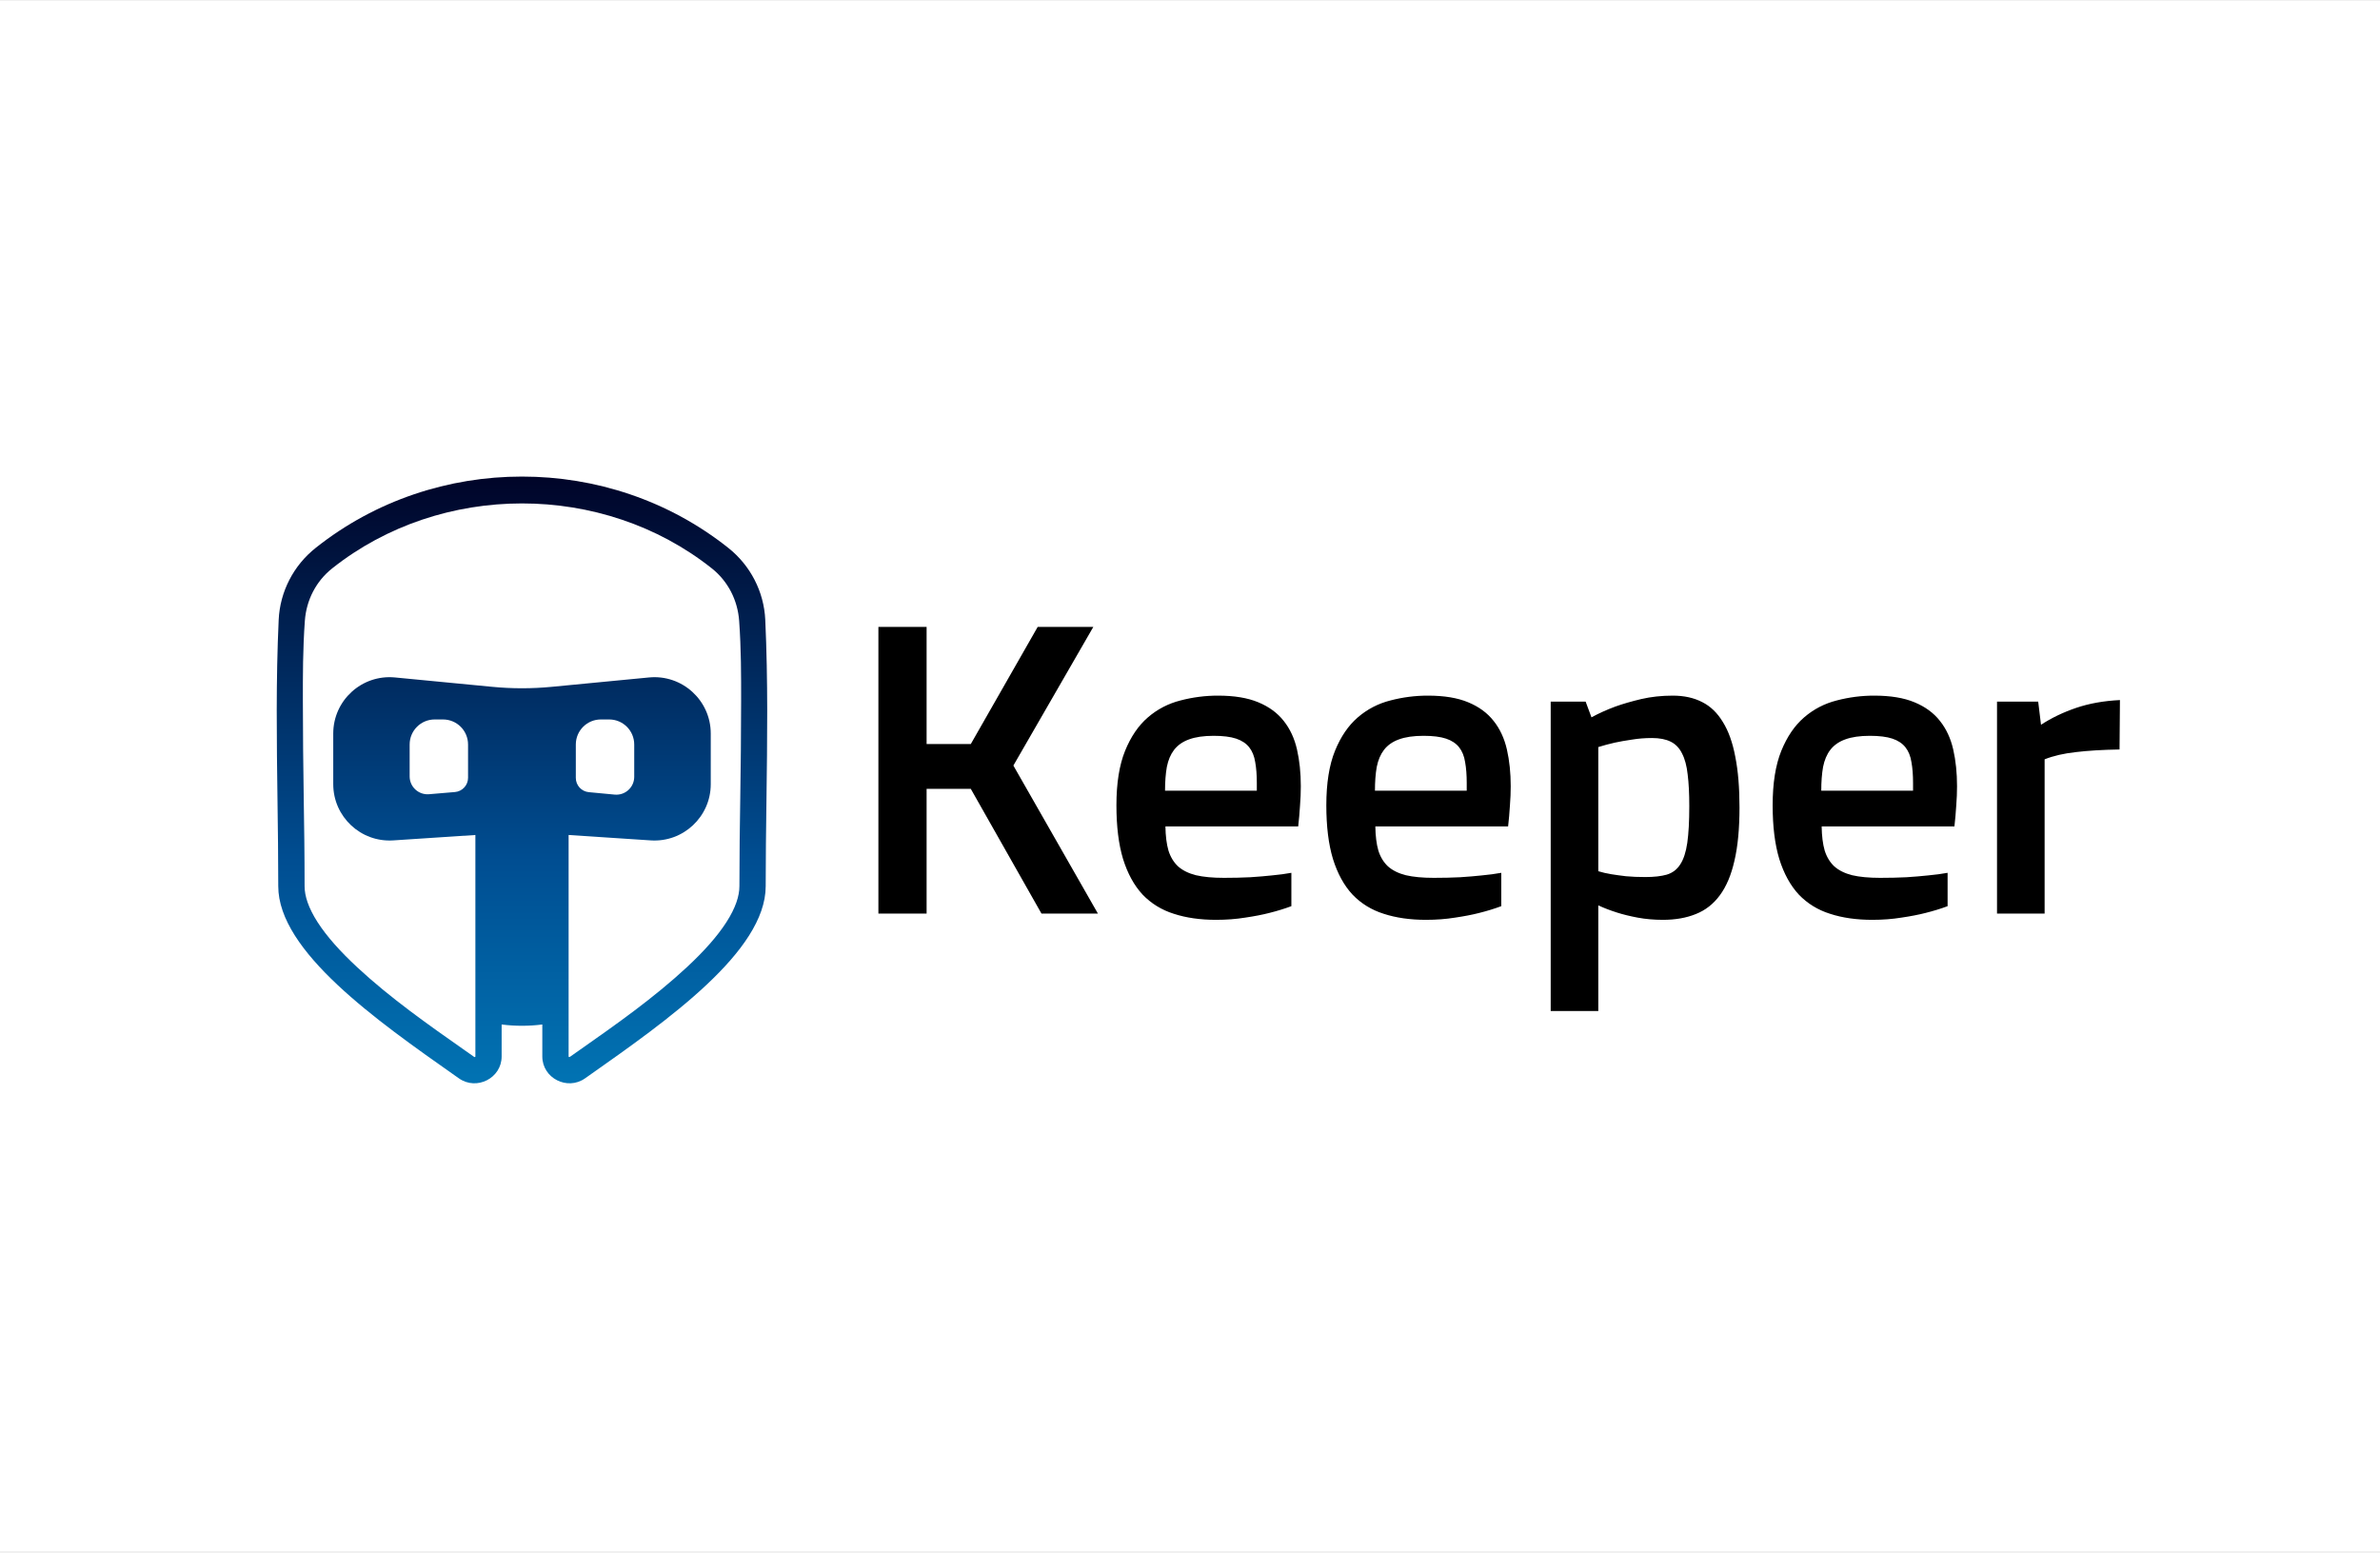
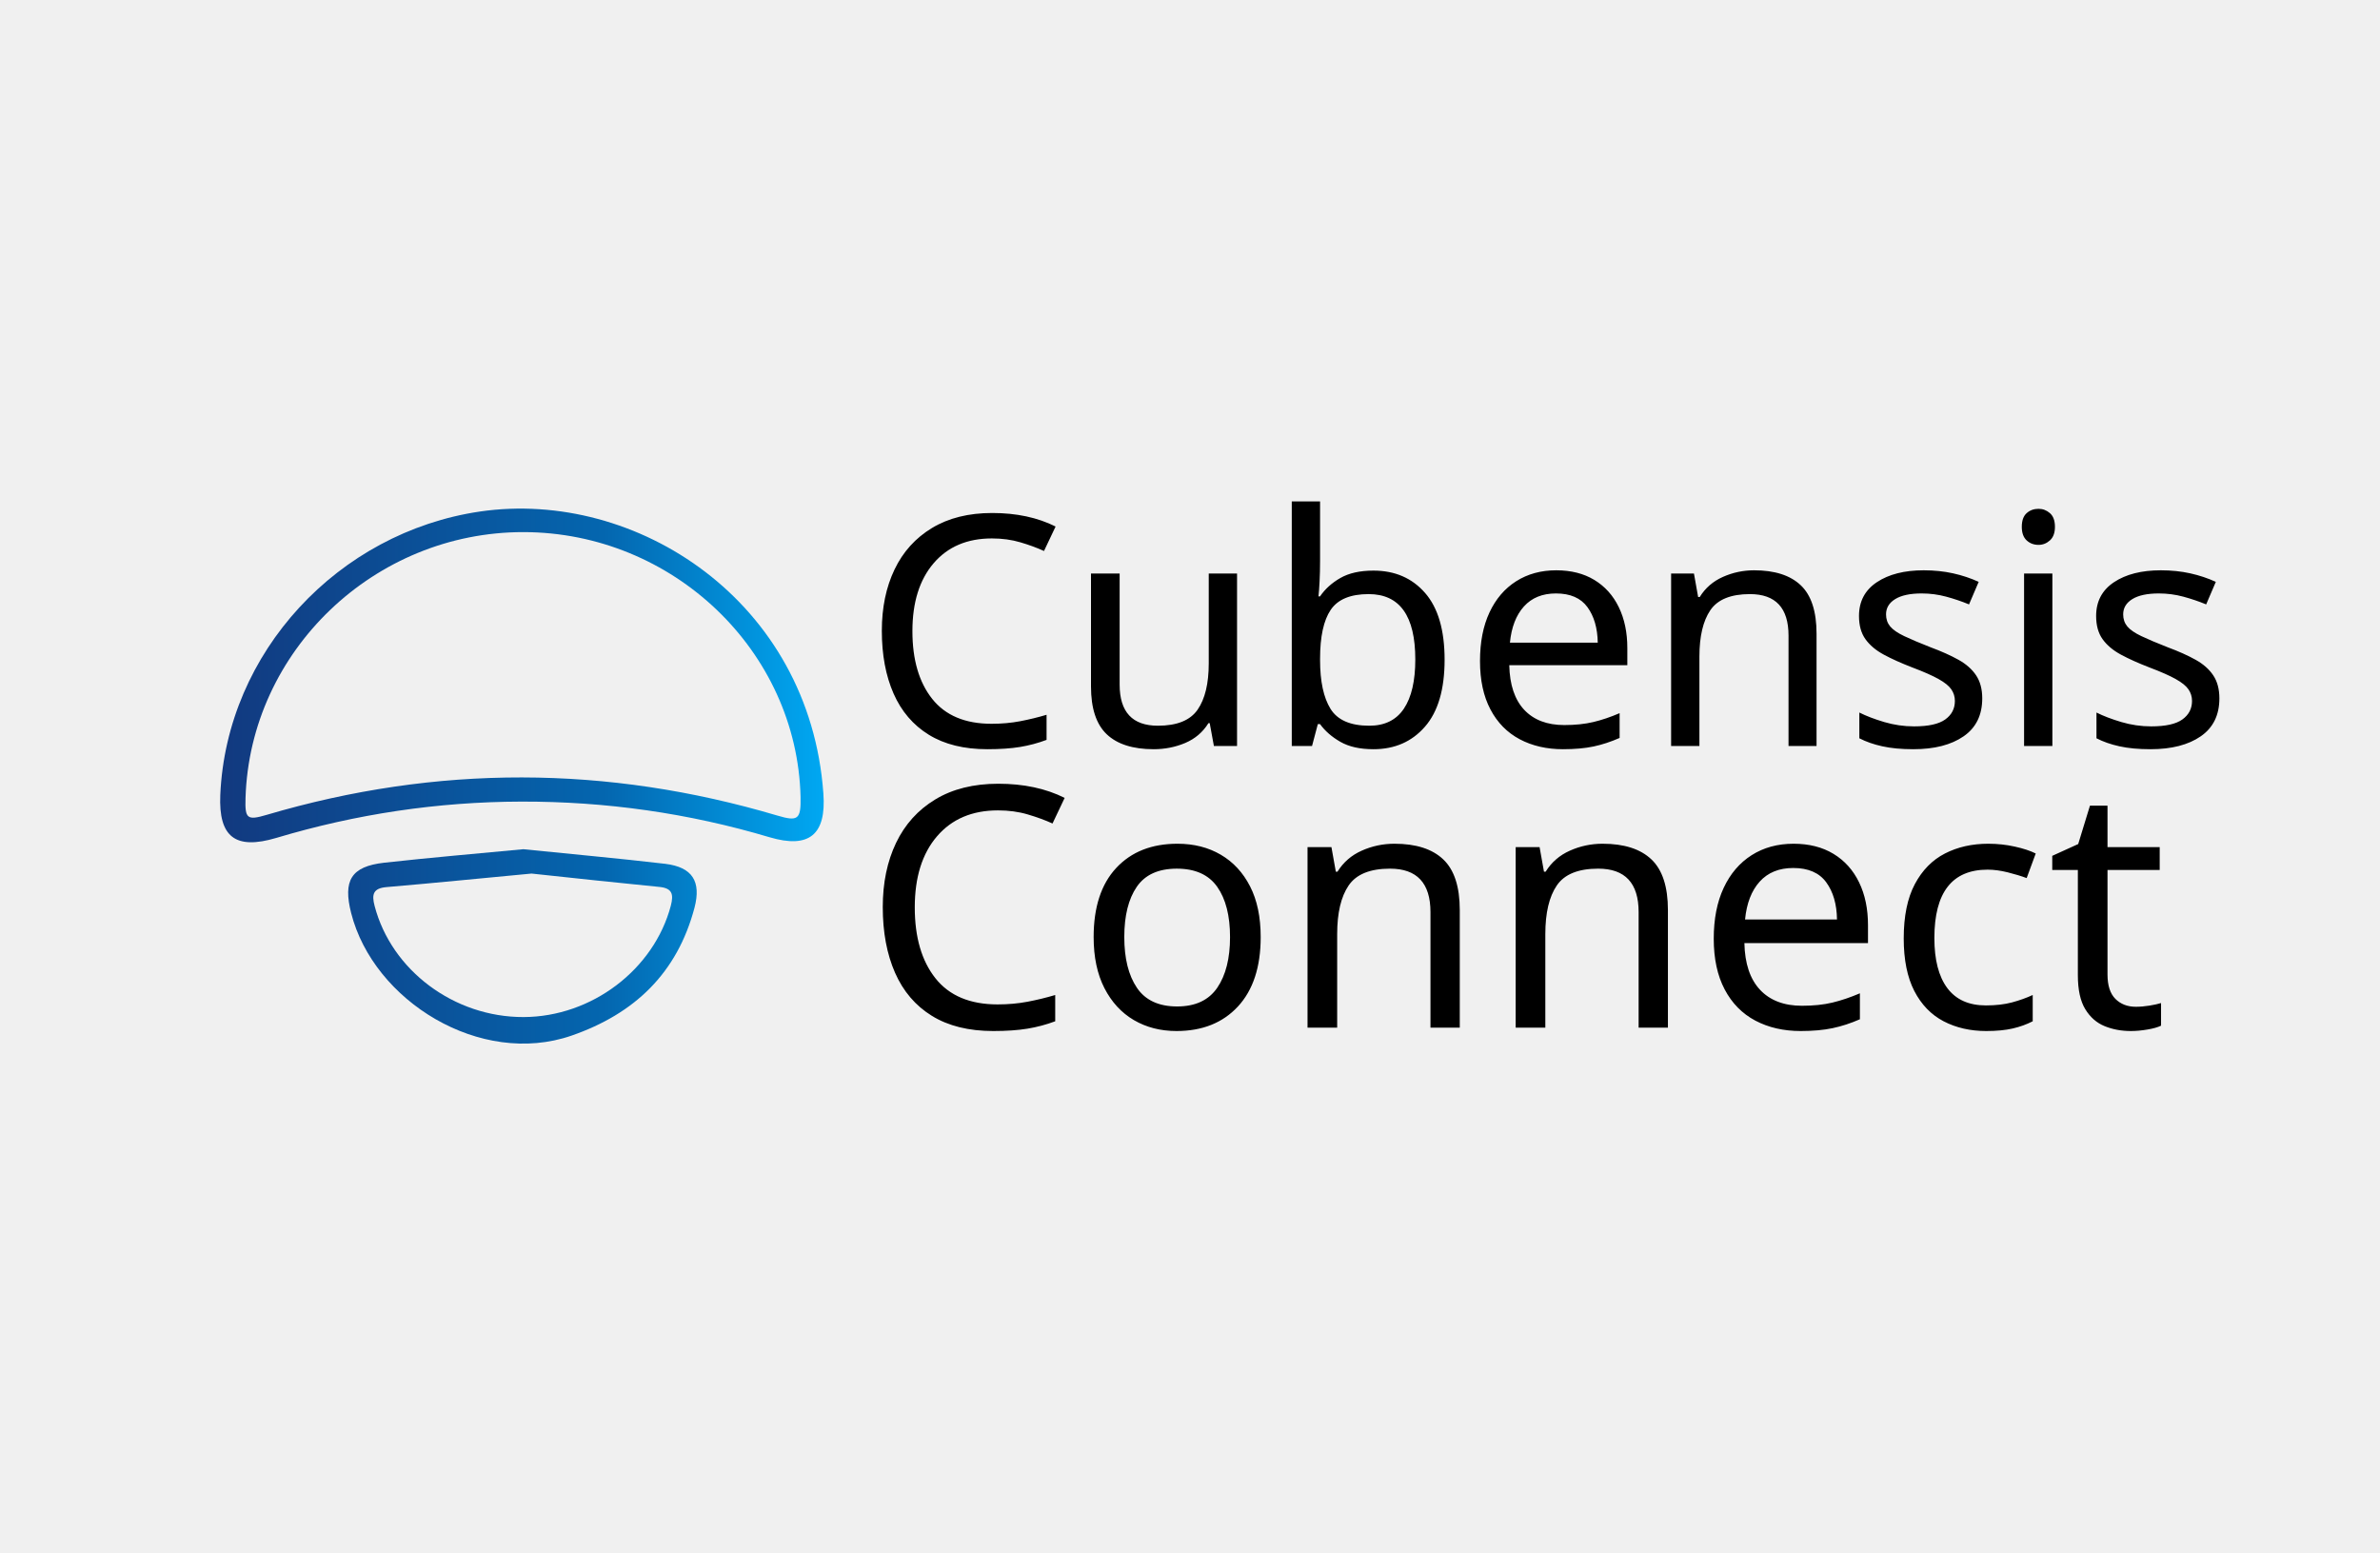
- <svg xmlns="http://www.w3.org/2000/svg" width="1075" height="701" fill="none">
-   <path fill="#fff" d="M0 .427h1075v700H0z" />
-   <path d="M396.755 283.118h21.774v52.892h19.959l30.211-52.892h25.13l-36.108 62.6 38.195 66.863h-25.493l-31.935-56.339h-19.959v56.339h-21.774V283.118ZM504.266 363.681c0-9.98 1.301-18.175 3.901-24.586 2.601-6.411 6.049-11.462 10.343-15.151 4.294-3.69 9.193-6.23 14.697-7.621a66.273 66.273 0 0 1 16.966-2.177c7.318 0 13.366.998 18.144 2.994 4.839 1.996 8.68 4.808 11.522 8.437 2.843 3.568 4.839 7.863 5.988 12.883 1.149 5.02 1.724 10.554 1.724 16.602 0 2.843-.121 5.776-.363 8.8a177.174 177.174 0 0 1-.817 9.345h-59.968c.06 4.294.514 7.923 1.361 10.887.907 2.903 2.359 5.292 4.355 7.167 2.056 1.815 4.747 3.145 8.074 3.992 3.387.786 7.591 1.179 12.611 1.179 4.233 0 8.195-.09 11.884-.272 3.69-.242 6.926-.514 9.708-.816 3.266-.303 6.23-.696 8.891-1.18v15.06c-3.085 1.15-6.442 2.178-10.07 3.085-3.085.786-6.684 1.482-10.797 2.087-4.112.665-8.497.998-13.155.998-7.137 0-13.487-.908-19.052-2.722-5.564-1.754-10.282-4.657-14.153-8.71-3.81-4.112-6.743-9.465-8.8-16.058-1.996-6.592-2.994-14.667-2.994-24.223Zm63.416-6.623v-3.447c0-3.629-.242-6.774-.725-9.436-.424-2.721-1.331-4.959-2.722-6.713-1.391-1.754-3.357-3.055-5.897-3.901-2.54-.847-5.928-1.27-10.161-1.27-4.536 0-8.256.544-11.159 1.633-2.843 1.028-5.081 2.6-6.714 4.717-1.572 2.057-2.661 4.627-3.266 7.712-.544 3.084-.816 6.653-.816 10.705h41.46ZM599.076 363.681c0-9.98 1.301-18.175 3.902-24.586 2.6-6.411 6.048-11.462 10.342-15.151 4.294-3.69 9.193-6.23 14.697-7.621a66.273 66.273 0 0 1 16.966-2.177c7.318 0 13.366.998 18.144 2.994 4.839 1.996 8.68 4.808 11.522 8.437 2.843 3.568 4.839 7.863 5.988 12.883 1.149 5.02 1.724 10.554 1.724 16.602 0 2.843-.121 5.776-.363 8.8a178.22 178.22 0 0 1-.816 9.345h-59.969c.061 4.294.514 7.923 1.361 10.887.907 2.903 2.359 5.292 4.355 7.167 2.056 1.815 4.748 3.145 8.074 3.992 3.387.786 7.591 1.179 12.611 1.179 4.233 0 8.195-.09 11.885-.272 3.689-.242 6.925-.514 9.707-.816 3.266-.303 6.23-.696 8.891-1.18v15.06c-3.085 1.15-6.441 2.178-10.07 3.085-3.085.786-6.684 1.482-10.797 2.087-4.112.665-8.497.998-13.155.998-7.136 0-13.487-.908-19.052-2.722-5.564-1.754-10.282-4.657-14.152-8.71-3.811-4.112-6.744-9.465-8.801-16.058-1.996-6.592-2.994-14.667-2.994-24.223Zm63.416-6.623v-3.447c0-3.629-.242-6.774-.725-9.436-.424-2.721-1.331-4.959-2.722-6.713-1.391-1.754-3.357-3.055-5.897-3.901-2.54-.847-5.927-1.27-10.161-1.27-4.536 0-8.256.544-11.159 1.633-2.843 1.028-5.081 2.6-6.714 4.717-1.572 2.057-2.661 4.627-3.266 7.712-.544 3.084-.816 6.653-.816 10.705h41.46ZM721.92 456.582h-21.501V316.867h15.786l2.631 7.077c3.326-1.815 6.955-3.448 10.886-4.899 3.387-1.21 7.258-2.329 11.613-3.357 4.415-1.028 9.163-1.542 14.244-1.542 5.08 0 9.496.967 13.245 2.903 3.75 1.875 6.865 4.869 9.345 8.982 2.54 4.052 4.415 9.284 5.625 15.695 1.27 6.35 1.905 14.002 1.905 22.953 0 9.496-.756 17.479-2.268 23.951-1.452 6.472-3.659 11.703-6.623 15.695-2.903 3.932-6.502 6.744-10.796 8.438-4.294 1.754-9.254 2.631-14.879 2.631-4.052 0-7.862-.333-11.431-.998-3.508-.666-6.593-1.422-9.254-2.268-3.084-.968-5.927-2.057-8.528-3.267v47.721Zm0-63.144c1.754.545 3.72.998 5.897 1.361 1.875.303 4.083.605 6.623.908 2.601.241 5.504.362 8.71.362 3.931 0 7.167-.362 9.707-1.088 2.601-.787 4.627-2.329 6.079-4.627 1.512-2.299 2.57-5.534 3.175-9.708.605-4.233.907-9.768.907-16.602 0-5.625-.242-10.373-.726-14.244-.423-3.931-1.27-7.106-2.54-9.526-1.21-2.48-2.933-4.264-5.171-5.352-2.178-1.089-4.99-1.634-8.438-1.634-3.145 0-6.169.242-9.072.726-2.903.424-5.474.877-7.711 1.361a93.722 93.722 0 0 0-7.44 1.996v56.067ZM800.672 363.681c0-9.98 1.301-18.175 3.901-24.586 2.601-6.411 6.049-11.462 10.343-15.151 4.294-3.69 9.193-6.23 14.697-7.621a66.27 66.27 0 0 1 16.965-2.177c7.319 0 13.367.998 18.145 2.994 4.839 1.996 8.679 4.808 11.522 8.437 2.843 3.568 4.839 7.863 5.988 12.883 1.149 5.02 1.724 10.554 1.724 16.602 0 2.843-.121 5.776-.363 8.8a178.246 178.246 0 0 1-.817 9.345h-59.968c.06 4.294.514 7.923 1.361 10.887.907 2.903 2.359 5.292 4.354 7.167 2.057 1.815 4.748 3.145 8.075 3.992 3.387.786 7.59 1.179 12.61 1.179 4.234 0 8.196-.09 11.885-.272 3.69-.242 6.926-.514 9.708-.816 3.266-.303 6.229-.696 8.891-1.18v15.06c-3.085 1.15-6.442 2.178-10.071 3.085-3.084.786-6.683 1.482-10.796 2.087-4.113.665-8.498.998-13.155.998-7.137 0-13.487-.908-19.052-2.722-5.564-1.754-10.282-4.657-14.153-8.71-3.81-4.112-6.744-9.465-8.8-16.058-1.996-6.592-2.994-14.667-2.994-24.223Zm63.416-6.623v-3.447c0-3.629-.242-6.774-.726-9.436-.423-2.721-1.33-4.959-2.721-6.713-1.391-1.754-3.357-3.055-5.897-3.901-2.541-.847-5.928-1.27-10.161-1.27-4.537 0-8.256.544-11.159 1.633-2.843 1.028-5.081 2.6-6.714 4.717-1.573 2.057-2.661 4.627-3.266 7.712-.544 3.084-.817 6.653-.817 10.705h41.461ZM902.014 316.867h18.599l1.27 10.434c4.718-3.085 10.01-5.625 15.877-7.621 5.866-1.996 12.459-3.175 19.777-3.538l-.181 22.318c-7.56.121-14.123.514-19.687 1.179-5.504.605-10.222 1.694-14.153 3.266v69.676h-21.502v-95.714Z" fill="#000" />
-   <path d="M235.744 215.22c-33.043-.017-66.055 10.693-93.072 32.132-10.118 7.986-16.208 19.865-16.796 32.55-1.262 27.223-.899 54.448-.535 81.677v.001c.172 12.878.344 25.755.344 38.634 0 29.407 44.555 60.728 79.986 85.635L207.31 487c8.002 5.627 19.271-.117 19.271-9.899v-14.45c5.972.78 12.4.78 18.372 0v14.45c0 9.782 11.269 15.526 19.271 9.899l1.638-1.151c35.432-24.907 79.987-56.228 79.987-85.635 0-12.879.172-25.757.344-38.635v-.001c.364-27.228.727-54.454-.535-81.676-.588-12.685-6.678-24.564-16.796-32.55-27.017-21.439-60.029-32.149-93.072-32.132h-.046Z" fill="url(#a)" />
-   <path d="M150.071 256.654c-7.354 5.825-11.708 14.387-12.376 23.72-.918 12.822-.906 24.386-.893 36.365v.001c.015 14.642.16 29.281.39 43.921v.008c.193 12.271.386 24.596.386 39.544 0 4.406 1.712 9.764 5.854 16.214 4.124 6.422 10.205 13.22 17.79 20.273 15.067 14.011 31.999 25.892 48.823 37.697l4.113 2.888c.285.174.564.065.564-.185V377.074l-37.079 2.446c-14.682.968-27.123-10.68-27.123-25.394v-22.859c0-15.02 12.939-26.772 27.889-25.332l43.995 4.239c8.863.854 17.882.854 26.745 0l43.995-4.239c14.95-1.44 27.89 10.312 27.89 25.332v22.859c0 14.714-12.442 26.362-27.124 25.394l-37.079-2.446V477.1c0 .25.279.359.565.185a4800.84 4800.84 0 0 1 4.078-2.864l.034-.024h.001c16.824-11.806 33.755-23.687 48.823-37.697 7.584-7.053 13.665-13.851 17.789-20.273 4.142-6.45 5.854-11.808 5.854-16.214 0-14.948.193-27.273.386-39.545v-.007c.23-14.64.375-29.279.391-43.921v-.001c.012-11.979.024-23.543-.893-36.365-.669-9.333-5.022-17.895-12.377-23.72-49.254-39.083-122.174-39.07-171.411 0Z" fill="#fff" />
-   <path d="M196.342 324.903c-6.247 0-11.312 5.064-11.312 11.311v14.402c0 4.73 4.045 8.448 8.759 8.051l11.702-.987a6.463 6.463 0 0 0 5.92-6.441v-15.025c0-6.247-5.064-11.311-11.311-11.311h-3.758ZM271.397 324.903c-6.247 0-11.311 5.064-11.311 11.311v15.085a6.463 6.463 0 0 0 5.856 6.435l11.686 1.104c4.741.448 8.839-3.282 8.839-8.044v-14.58c0-6.247-5.064-11.311-11.312-11.311h-3.758Z" fill="#fff" />
-   <defs>
-     <linearGradient id="a" x1="235.767" y1="215.22" x2="235.767" y2="489.216" gradientUnits="userSpaceOnUse">
-       <stop stop-color="#000428" />
-       <stop offset=".635" stop-color="#004E92" />
-       <stop offset="1" stop-color="#0173B3" />
-     </linearGradient>
-   </defs>
+ <svg xmlns="http://www.w3.org/2000/svg" version="1.1" id="Layer_1" x="0px" y="0px" viewBox="0 0 1075 701" style="enable-background:new 0 0 1075 701;" xml:space="preserve">
+   <style type="text/css">
+ 	.st0{fill:url(#SVGID_1_);}
+ 	.st1{font-family:'GillSans-SemiBold';}
+ 	.st2{font-size:145.329px;}
+ 	.st3{font-size:152.141px;}
+ </style>
+   <linearGradient id="SVGID_1_" gradientUnits="userSpaceOnUse" x1="99.461" y1="350.5" x2="372.073" y2="350.5">
+     <stop offset="0" style="stop-color:#12397F" />
+     <stop offset="0.635" style="stop-color:#0466AF" />
+     <stop offset="1" style="stop-color:#00A8F2" />
+   </linearGradient>
+   <path class="st0" d="M371.9,358.3c-6.2-86.8-84.4-137.6-155.1-127.3c-64,9.4-114.5,63.5-117.3,128c-0.8,19,6.8,24.9,25.3,19.4  c36.1-10.8,72.9-16.3,110.6-16.4c38.2-0.1,75.6,5.2,112.2,16.1C365.5,383.4,373.3,376.9,371.9,358.3z M351.1,368.3  c-76.9-22.8-153.8-23-230.7-0.3c-8.8,2.6-9.8,1.7-9.5-7.6c2-66.4,58.2-120.2,125.6-120.1c67.5,0.1,123.5,53.7,125.1,119.6  C361.8,370,360.5,371.1,351.1,368.3z M300.5,390.1c-21.3-2.5-42.8-4.4-64.1-6.6c-21.2,2-42.1,3.8-62.9,6.1  c-15,1.7-18.6,8.1-14.9,22.7c10.1,39.8,58.4,69.6,99.5,55.4c28.6-9.9,47.8-28.3,55.6-57.8C316.8,398,312.7,391.6,300.5,390.1z   M303,409c-7.6,28.8-35.7,50.2-66.5,50.3c-31.4,0.1-59.7-21.1-67.3-50.2c-1.4-5.3-0.6-8,5.5-8.5c22.4-1.9,44.9-4.2,65.4-6.1  c20.6,2.2,39,4.2,57.4,6C303.5,401,304.4,403.6,303,409z" />
+   <text transform="matrix(1 0 0 1 389.4482 336.8888)">
+     <tspan x="0" y="0" class="st1 st2">Cubensis</tspan>
+     <tspan x="0" y="127.2" class="st1 st3">Connect</tspan>
+   </text>
</svg>
